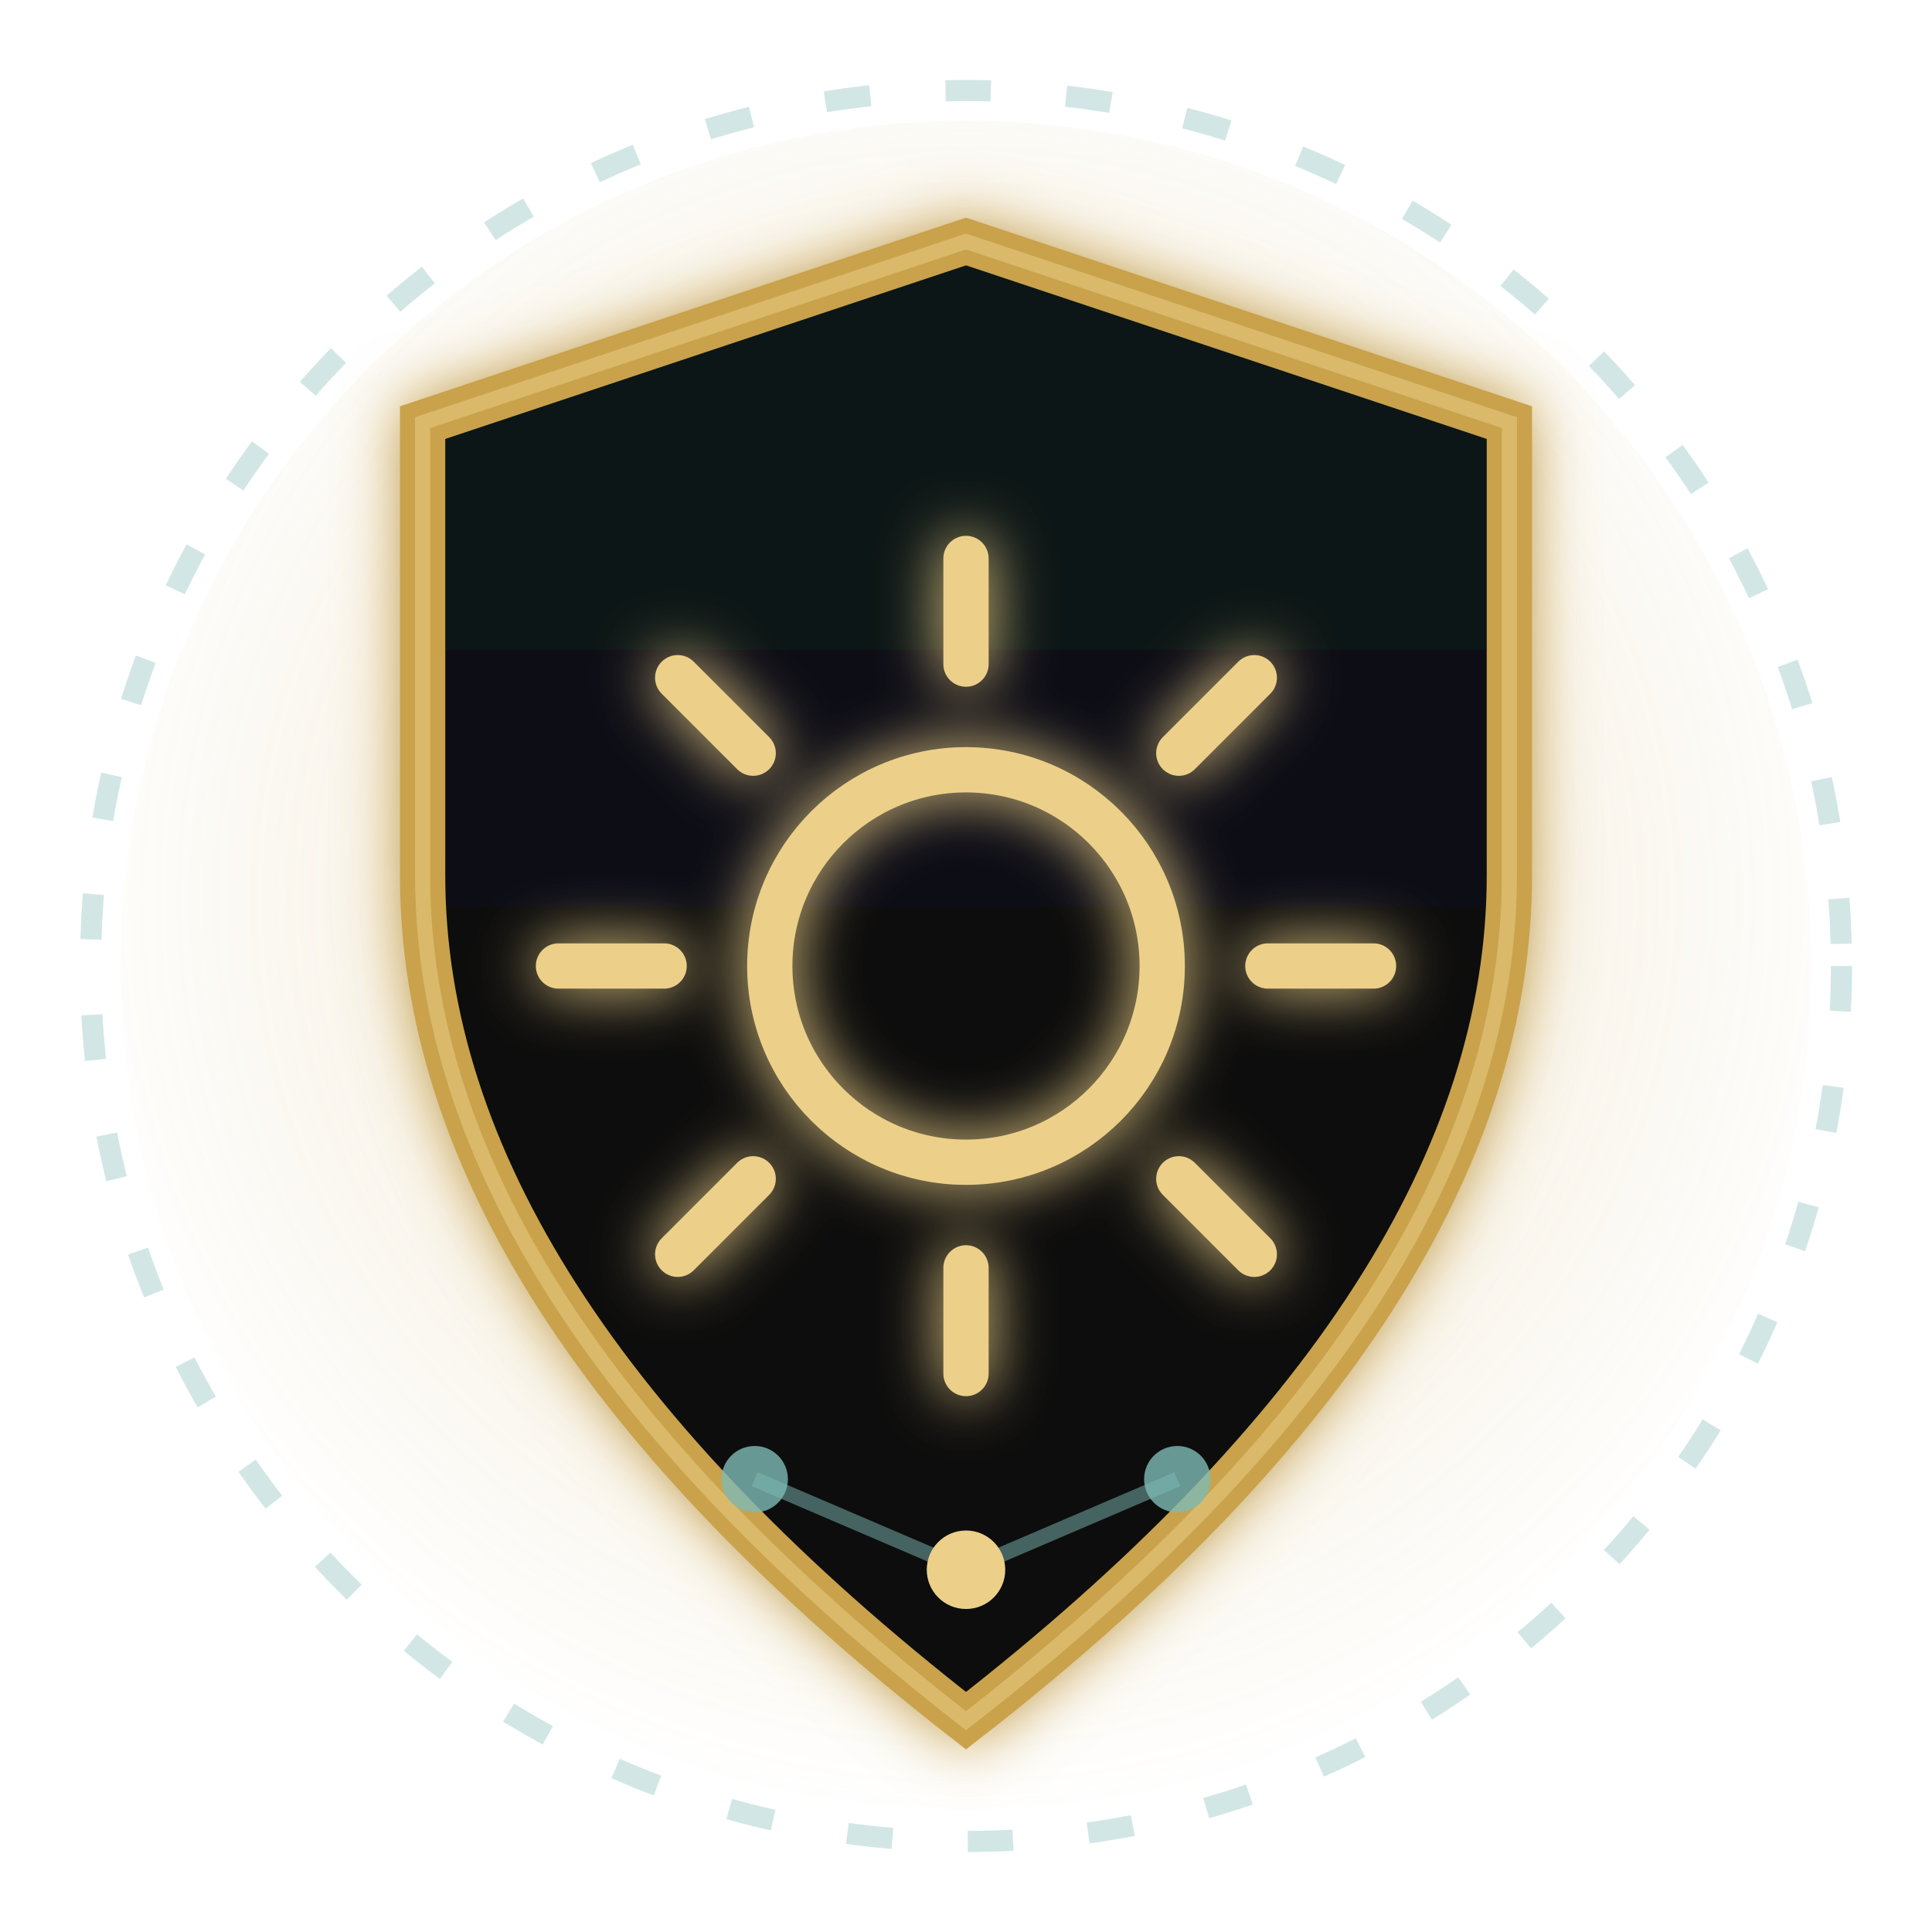
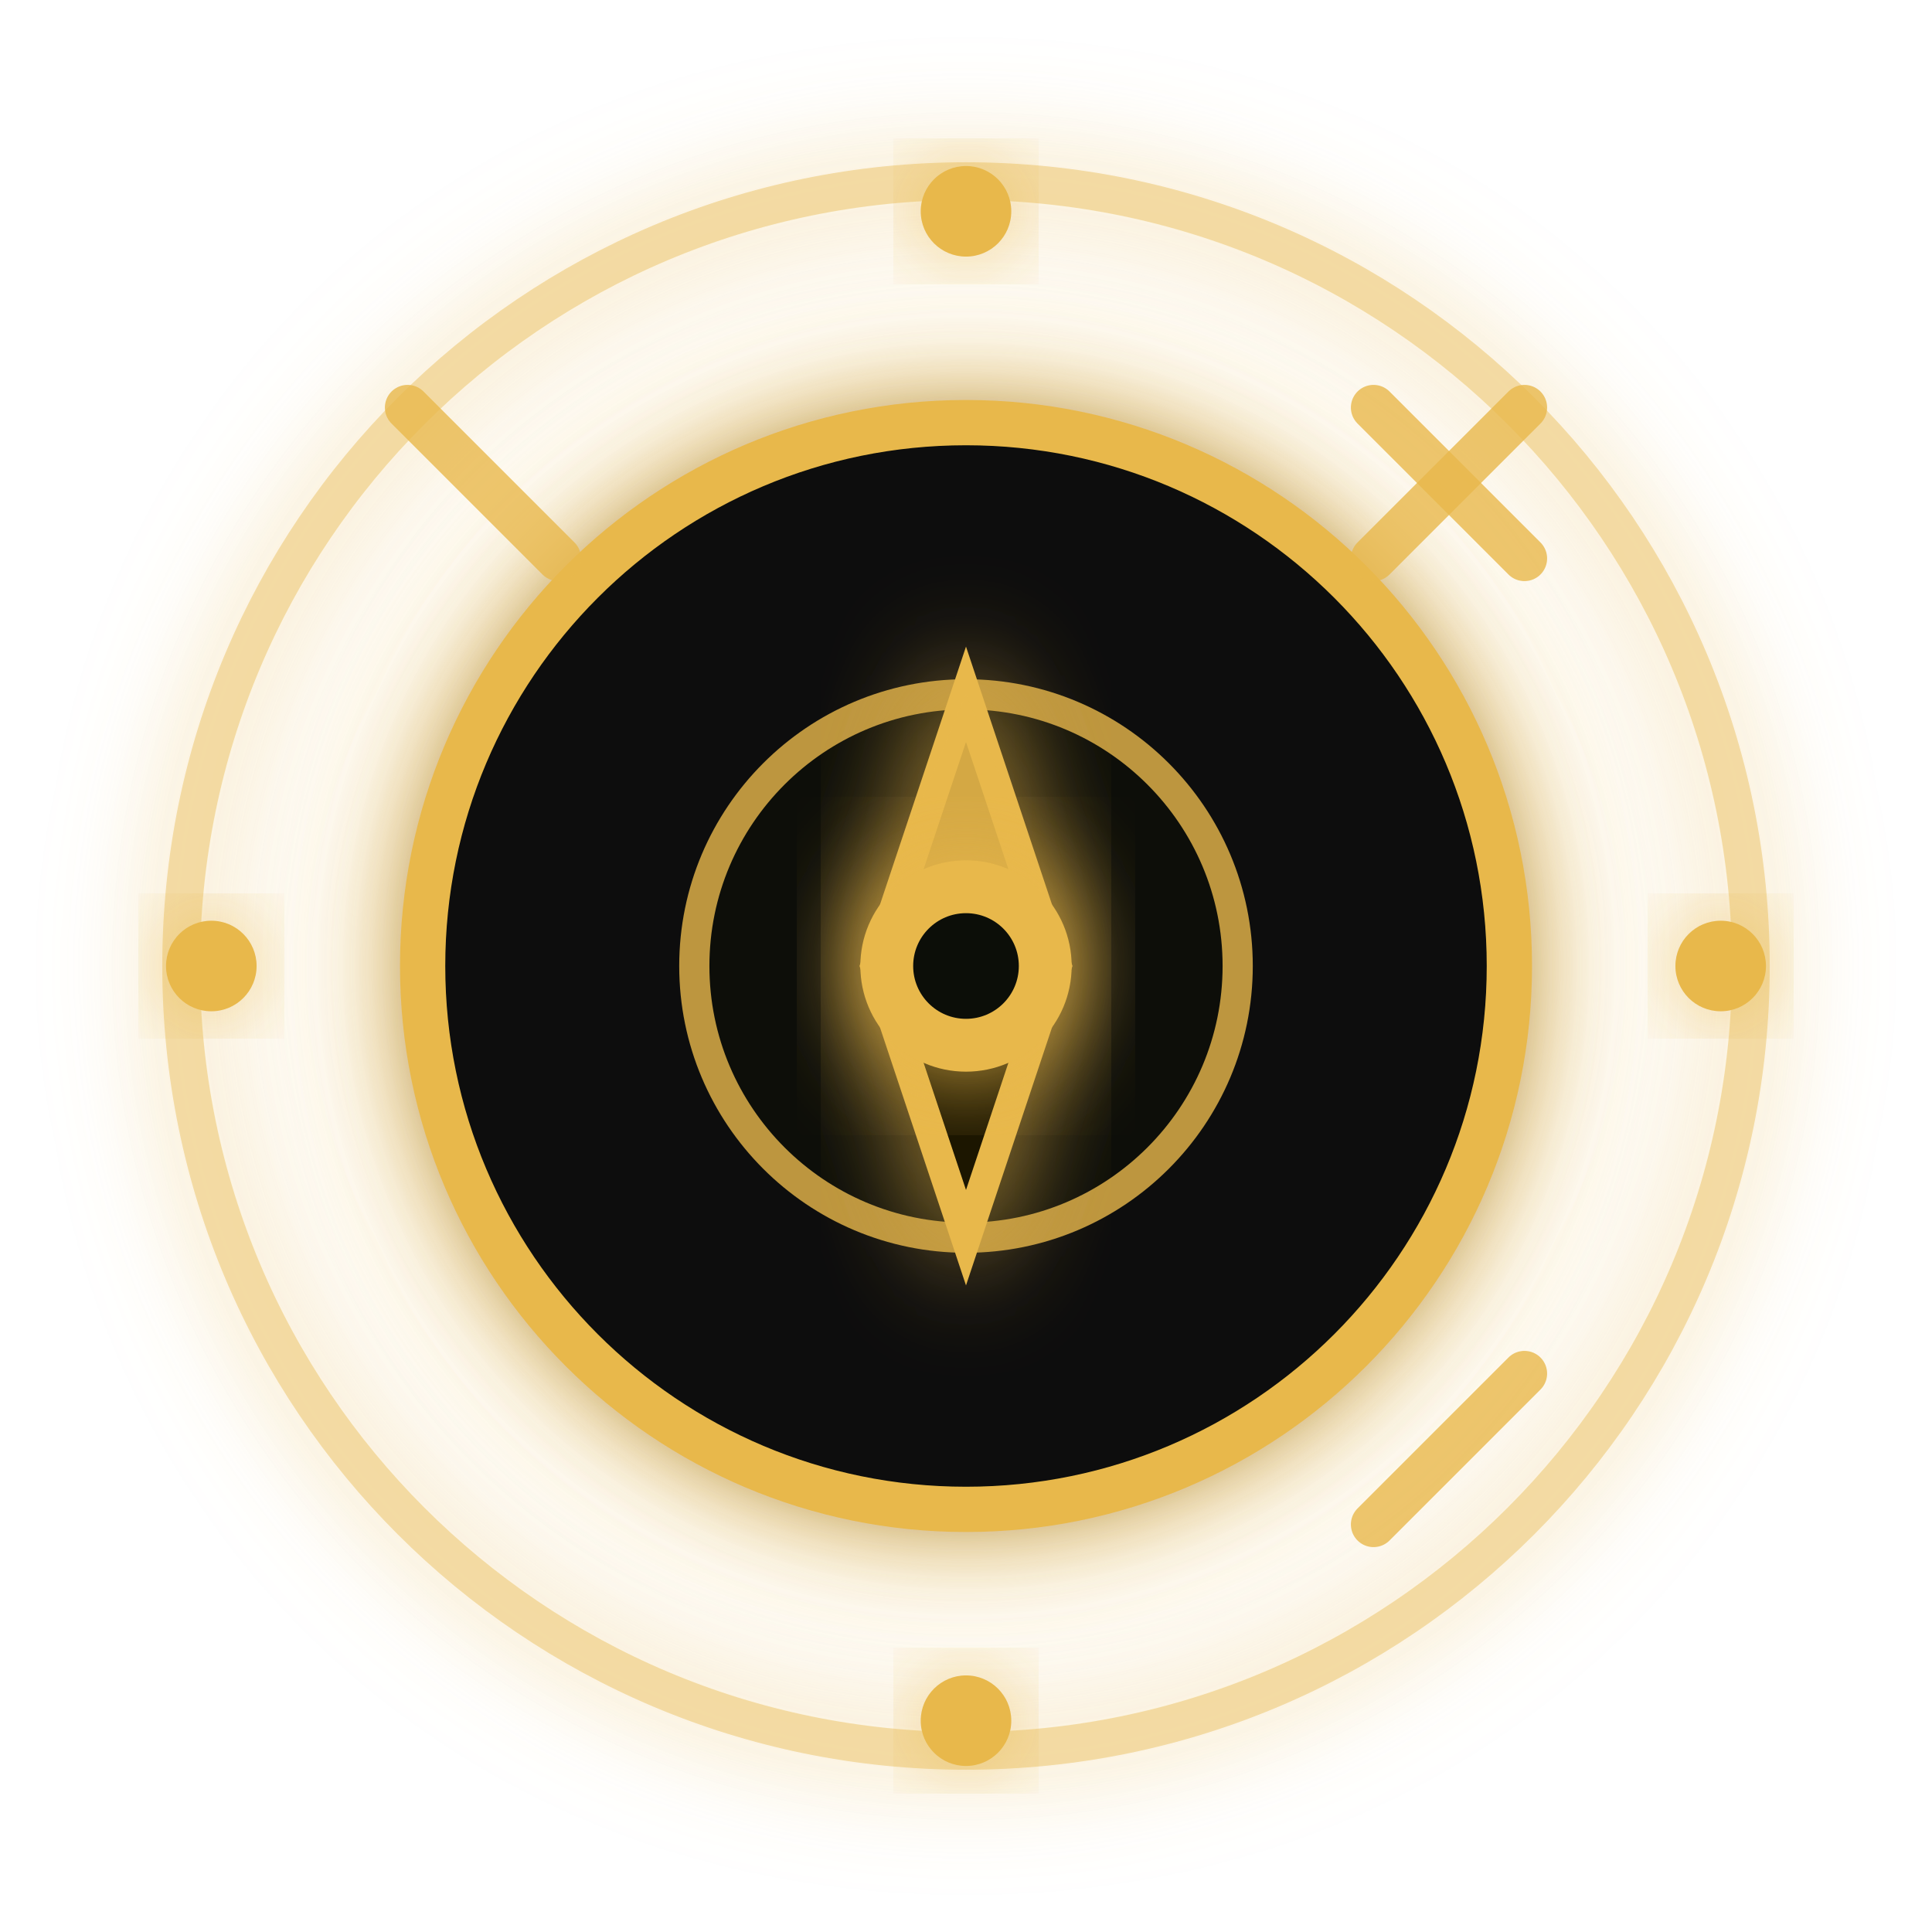
<svg xmlns="http://www.w3.org/2000/svg" viewBox="0 0 128 128">
  <defs>
-     <radialGradient id="amb" cx="50%" cy="46%" r="55%">
-       <stop offset="0%" stop-color="#c9a24b" stop-opacity="0.30" />
-       <stop offset="100%" stop-color="#c9a24b" stop-opacity="0" />
-     </radialGradient>
-     <linearGradient id="field" x1="0" y1="0" x2="0" y2="1">
-       <stop offset="0%" stop-color="#0e1416" />
-       <stop offset="100%" stop-color="#080b0c" />
-     </linearGradient>
-     <filter id="glow" x="-30%" y="-30%" width="160%" height="160%">
-       <feGaussianBlur stdDeviation="2" result="b" />
+     <filter id="goldGlow" x="-30%" y="-30%" width="160%" height="160%">
+       <feGaussianBlur stdDeviation="3.5" result="blur" />
      <feMerge>
-         <feMergeNode in="b" />
+         <feMergeNode in="blur" />
        <feMergeNode in="SourceGraphic" />
      </feMerge>
    </filter>
+     <radialGradient id="goldAmbient" cx="50%" cy="50%" r="50%">
+       <stop offset="0%" stop-color="#E8B84B" stop-opacity="0.35" />
+       <stop offset="70%" stop-color="#E8B84B" stop-opacity="0.08" />
+       <stop offset="100%" stop-color="#E8B84B" stop-opacity="0" />
+     </radialGradient>
  </defs>
-   <circle cx="64" cy="64" r="56" fill="url(#amb)" />
-   <circle cx="64" cy="64" r="58" fill="none" stroke="#7ebab5" stroke-width="1.4" opacity="0.35" stroke-dasharray="3 5" />
-   <path d="M64,16 L100,28 V58 Q100,86 64,114 Q28,86 28,58 V28 Z" fill="url(#field)" stroke="#c9a24b" stroke-width="3" filter="url(#glow)" />
-   <path d="M64,16 L100,28 V58 Q100,86 64,114 Q28,86 28,58 V28 Z" fill="none" stroke="#ecd089" stroke-width="1" opacity="0.5" />
-   <g filter="url(#glow)">
-     <circle cx="64" cy="64" r="13" stroke="#ecd089" stroke-width="3" stroke-linecap="round" stroke-linejoin="round" fill="none" />
-     <line x1="84.0" y1="64.0" x2="91.0" y2="64.0" stroke="#ecd089" stroke-width="3" stroke-linecap="round" stroke-linejoin="round" fill="none" />
-     <line x1="78.1" y1="78.1" x2="83.1" y2="83.1" stroke="#ecd089" stroke-width="3" stroke-linecap="round" stroke-linejoin="round" fill="none" />
-     <line x1="64.0" y1="84.0" x2="64.0" y2="91.0" stroke="#ecd089" stroke-width="3" stroke-linecap="round" stroke-linejoin="round" fill="none" />
-     <line x1="49.9" y1="78.1" x2="44.9" y2="83.1" stroke="#ecd089" stroke-width="3" stroke-linecap="round" stroke-linejoin="round" fill="none" />
-     <line x1="44.0" y1="64.0" x2="37.0" y2="64.0" stroke="#ecd089" stroke-width="3" stroke-linecap="round" stroke-linejoin="round" fill="none" />
-     <line x1="49.9" y1="49.9" x2="44.9" y2="44.9" stroke="#ecd089" stroke-width="3" stroke-linecap="round" stroke-linejoin="round" fill="none" />
-     <line x1="64.0" y1="44.0" x2="64.0" y2="37.0" stroke="#ecd089" stroke-width="3" stroke-linecap="round" stroke-linejoin="round" fill="none" />
-     <line x1="78.1" y1="49.9" x2="83.1" y2="44.9" stroke="#ecd089" stroke-width="3" stroke-linecap="round" stroke-linejoin="round" fill="none" />
-   </g>
-   <g>
-     <line x1="50" y1="98" x2="64" y2="104" stroke="#7ebab5" stroke-width="1" opacity="0.5" />
-     <line x1="78" y1="98" x2="64" y2="104" stroke="#7ebab5" stroke-width="1" opacity="0.5" />
-     <circle cx="50" cy="98" r="2.2" fill="#7ebab5" opacity="0.8" />
-     <circle cx="78" cy="98" r="2.2" fill="#7ebab5" opacity="0.8" />
-     <circle cx="64" cy="104" r="2.6" fill="#ecd089" />
-   </g>
+   <circle cx="64" cy="64" r="58" fill="url(#goldAmbient)" />
+   <circle cx="64" cy="64" r="52" fill="none" stroke="#E8B84B" stroke-width="2.5" opacity="0.5" filter="url(#goldGlow)" />
+   <circle cx="64" cy="64" r="36" fill="#0c0e08" stroke="#E8B84B" stroke-width="3" filter="url(#goldGlow)" />
+   <circle cx="64" cy="64" r="18" fill="#0c0e08" stroke="#E8B84B" stroke-width="2" opacity="0.8" />
+   <line x1="64" y1="12" x2="64" y2="28" stroke="#E8B84B" stroke-width="4" stroke-linecap="round" filter="url(#goldGlow)" />
+   <line x1="64" y1="100" x2="64" y2="116" stroke="#E8B84B" stroke-width="4" stroke-linecap="round" filter="url(#goldGlow)" />
+   <line x1="12" y1="64" x2="28" y2="64" stroke="#E8B84B" stroke-width="4" stroke-linecap="round" filter="url(#goldGlow)" />
+   <line x1="100" y1="64" x2="116" y2="64" stroke="#E8B84B" stroke-width="4" stroke-linecap="round" filter="url(#goldGlow)" />
+   <line x1="27" y1="27" x2="37" y2="37" stroke="#E8B84B" stroke-width="3" stroke-linecap="round" opacity="0.8" />
+   <line x1="91" y1="27" x2="101" y2="37" stroke="#E8B84B" stroke-width="3" stroke-linecap="round" opacity="0.8" transform="rotate(90 64 64)" />
+   <line x1="27" y1="101" x2="37" y2="91" stroke="#E8B84B" stroke-width="3" stroke-linecap="round" opacity="0.8" transform="rotate(180 64 64)" />
+   <line x1="91" y1="101" x2="101" y2="91" stroke="#E8B84B" stroke-width="3" stroke-linecap="round" opacity="0.8" transform="rotate(270 64 64)" />
+   <polygon points="64,46 70,64 64,82 58,64" fill="#1a1400" stroke="#E8B84B" stroke-width="2" filter="url(#goldGlow)" />
+   <polygon points="64,46 69,58 59,58" fill="#E8B84B" opacity="0.9" />
+   <circle cx="64" cy="64" r="7" fill="#E8B84B" filter="url(#goldGlow)" />
+   <circle cx="64" cy="64" r="3.5" fill="#0c0e08" />
+   <circle cx="64" cy="14" r="3" fill="#E8B84B" filter="url(#goldGlow)" />
+   <circle cx="64" cy="114" r="3" fill="#E8B84B" filter="url(#goldGlow)" />
+   <circle cx="14" cy="64" r="3" fill="#E8B84B" filter="url(#goldGlow)" />
+   <circle cx="114" cy="64" r="3" fill="#E8B84B" filter="url(#goldGlow)" />
</svg>
